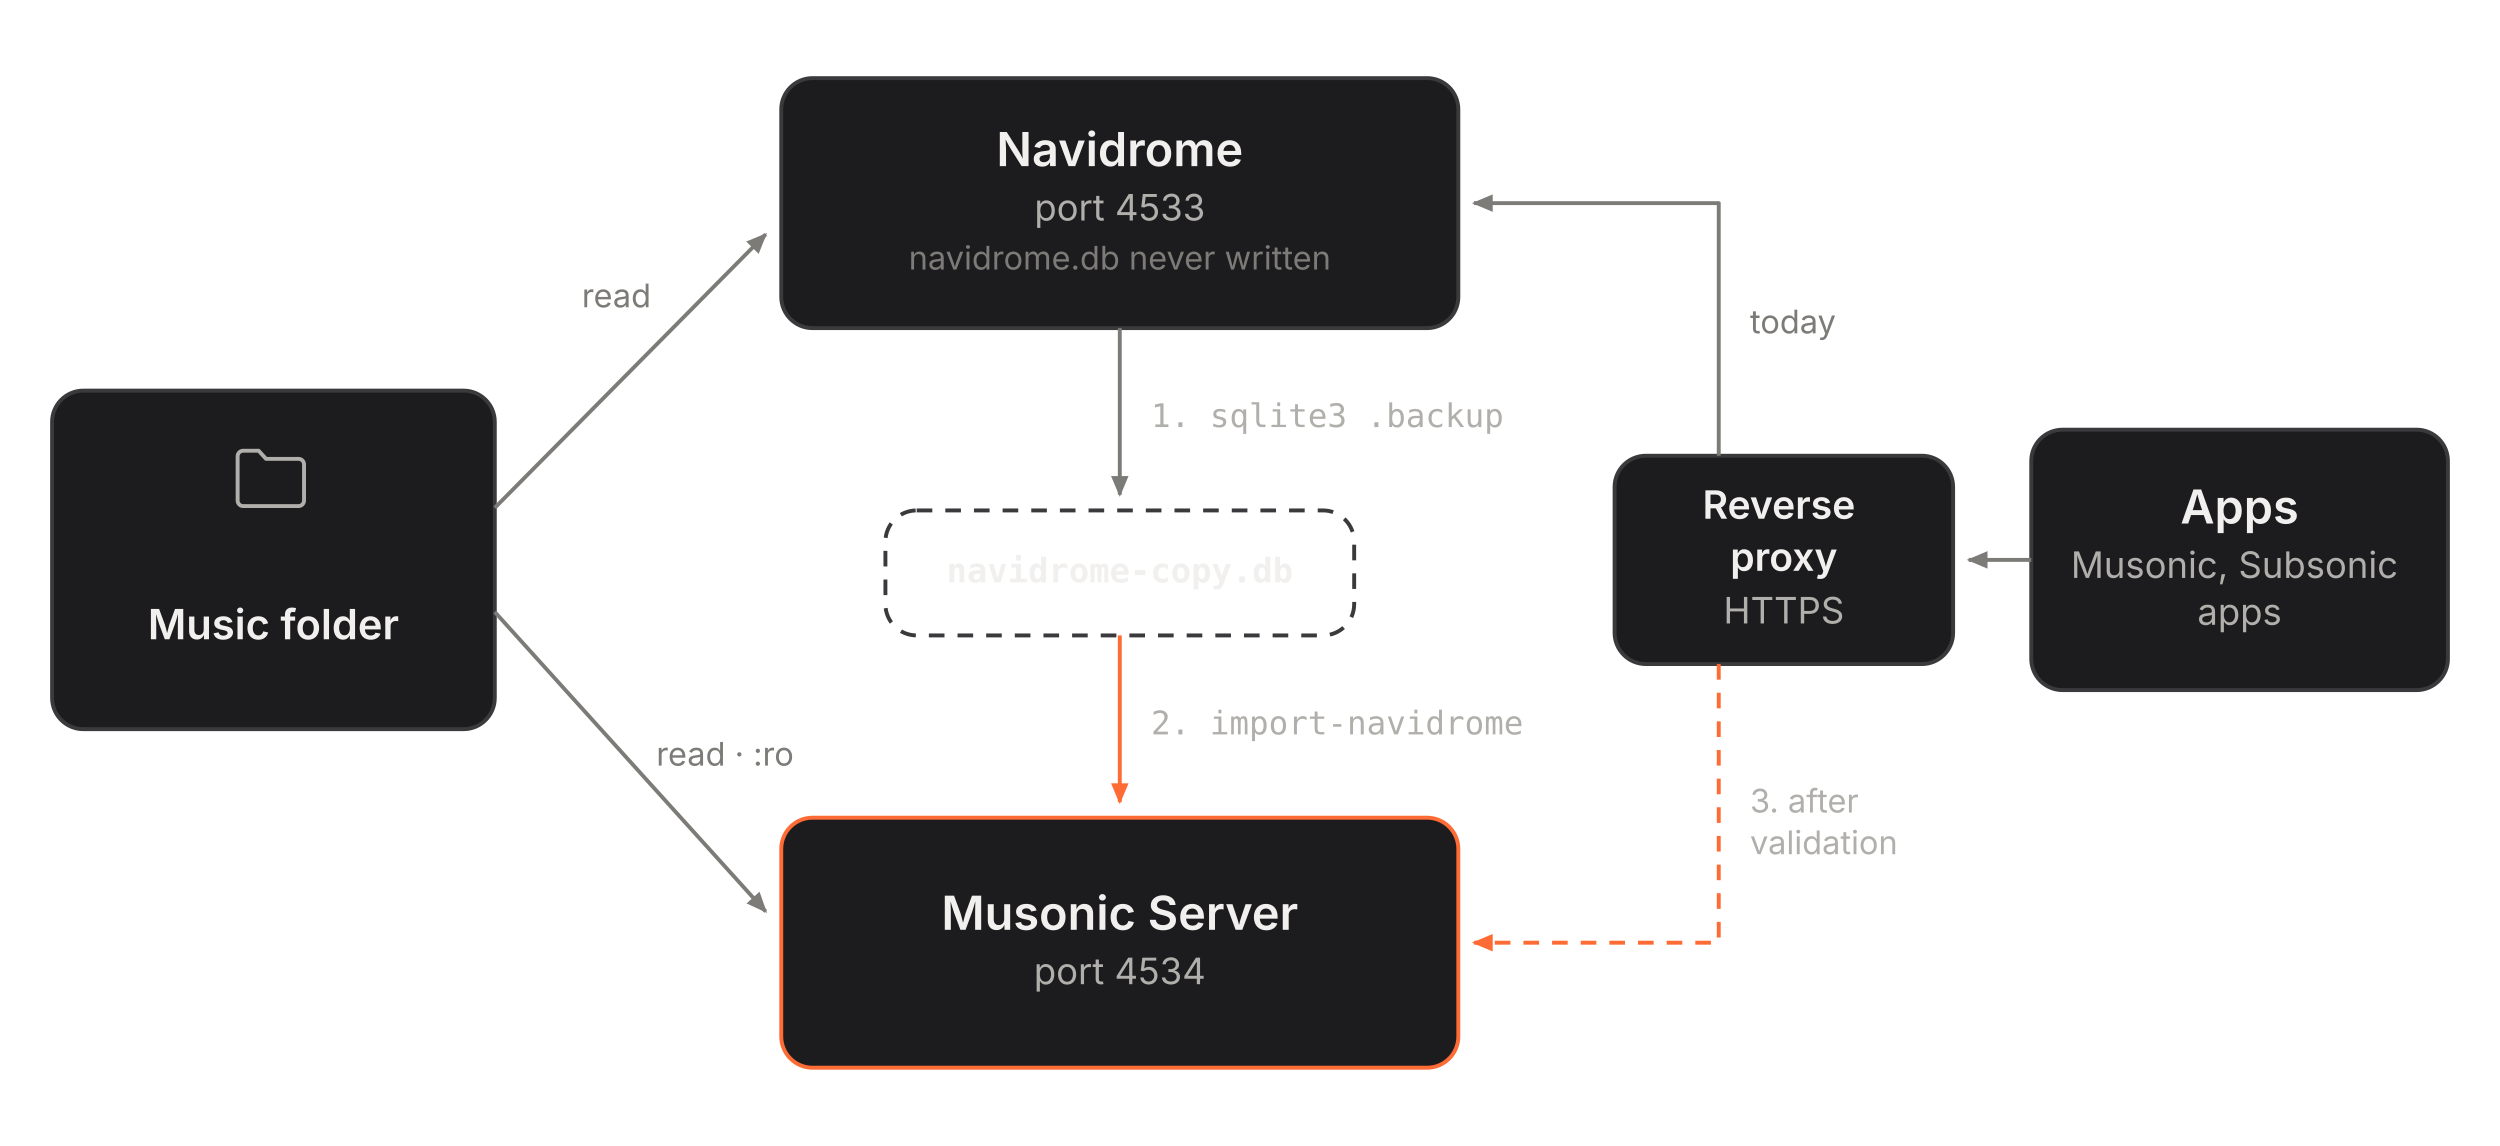
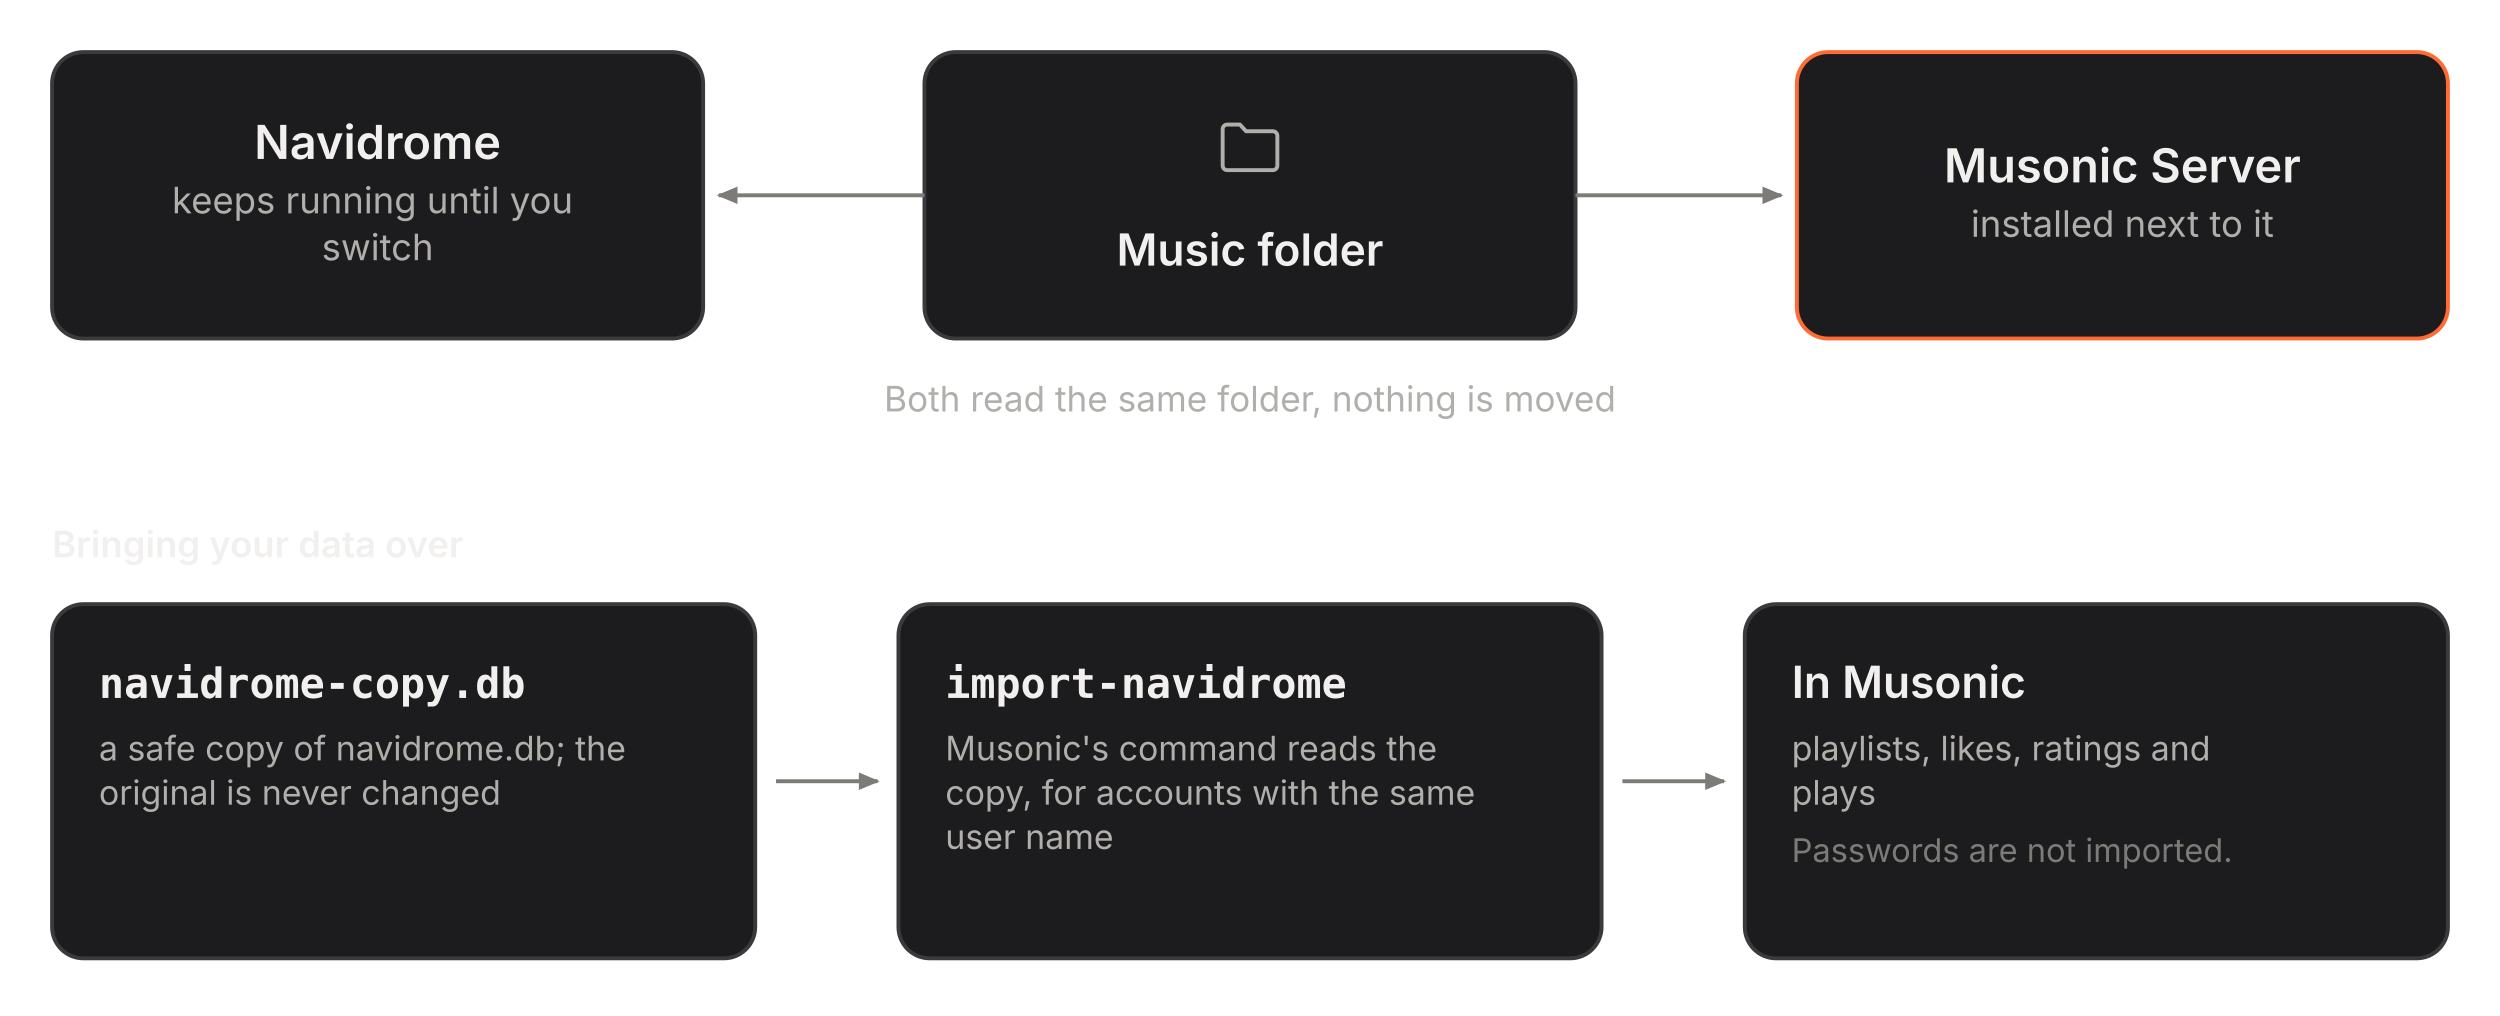
- <svg xmlns="http://www.w3.org/2000/svg" viewBox="0 0 960 440" role="img" aria-labelledby="t d">
+ <svg xmlns="http://www.w3.org/2000/svg" viewBox="0 0 960 390" role="img" aria-labelledby="t d">
  <defs>
    <marker id="ahg" viewBox="0 0 10 10" refX="9" refY="5" markerWidth="8" markerHeight="8" markerUnits="userSpaceOnUse" orient="auto">
      <path d="M0 0.8 L10 5 L0 9.2 Z" fill="#7D7B77" />
    </marker>
    <marker id="aho" viewBox="0 0 10 10" refX="9" refY="5" markerWidth="8" markerHeight="8" markerUnits="userSpaceOnUse" orient="auto">
      <path d="M0 0.8 L10 5 L0 9.2 Z" fill="#FF6B35" />
    </marker>
    <marker id="asg" viewBox="0 0 10 10" refX="1" refY="5" markerWidth="8" markerHeight="8" markerUnits="userSpaceOnUse" orient="auto">
      <path d="M10 0.8 L0 5 L10 9.2 Z" fill="#7D7B77" />
    </marker>
    <marker id="aso" viewBox="0 0 10 10" refX="1" refY="5" markerWidth="8" markerHeight="8" markerUnits="userSpaceOnUse" orient="auto">
      <path d="M10 0.8 L0 5 L10 9.2 Z" fill="#FF6B35" />
    </marker>
  </defs>
-   <rect x="20" y="150" width="170" height="130" rx="12" fill="#1C1C1E" stroke="#3A3A3D" stroke-width="1.5" />
-   <g transform="translate(87 166) scale(1.41667)" fill="none" stroke="#B1AFAB" stroke-width="1.059" stroke-linecap="round" stroke-linejoin="round">
+   <rect x="20" y="20" width="250" height="110" rx="12" fill="#1C1C1E" stroke="#3A3A3D" stroke-width="1.5" />
+   <text x="145" y="61.04" font-family="Inter Variable, Inter, system-ui, sans-serif" font-size="18" fill="#F1F0EE" text-anchor="middle" font-weight="600">Navidrome</text>
+   <text x="145" y="81.92" font-family="Inter Variable, Inter, system-ui, sans-serif" font-size="14" fill="#B1AFAB" text-anchor="middle">
+     <tspan x="145" dy="0">keeps running until you</tspan>
+     <tspan x="145" dy="18">switch</tspan>
+   </text>
+   <rect x="690" y="20" width="250" height="110" rx="12" fill="#1C1C1E" stroke="#FF6B35" stroke-width="1.5" />
+   <text x="815" y="70.04" font-family="Inter Variable, Inter, system-ui, sans-serif" font-size="18" fill="#F1F0EE" text-anchor="middle" font-weight="600">Musonic Server</text>
+   <text x="815" y="90.92" font-family="Inter Variable, Inter, system-ui, sans-serif" font-size="14" fill="#B1AFAB" text-anchor="middle">installed next to it</text>
+   <rect x="355" y="20" width="250" height="110" rx="12" fill="#1C1C1E" stroke="#3A3A3D" stroke-width="1.5" />
+   <g transform="translate(466 42) scale(1.16667)" fill="none" stroke="#B1AFAB" stroke-width="1.286" stroke-linecap="round" stroke-linejoin="round">
    <path d="M3 6.5a1.5 1.5 0 0 1 1.5-1.5h4.2l2 2.2h8.8A1.5 1.5 0 0 1 21 8.7v9.8a1.5 1.5 0 0 1-1.5 1.5h-15A1.5 1.5 0 0 1 3 18.5z" />
  </g>
-   <text x="105" y="245.48" font-family="Inter Variable, Inter, system-ui, sans-serif" font-size="16" fill="#F1F0EE" text-anchor="middle" font-weight="600">Music folder</text>
-   <rect x="300" y="30" width="260" height="96" rx="12" fill="#1C1C1E" stroke="#3A3A3D" stroke-width="1.5" />
-   <text x="430" y="63.79" font-family="Inter Variable, Inter, system-ui, sans-serif" font-size="18" fill="#F1F0EE" text-anchor="middle" font-weight="600">Navidrome</text>
-   <text x="430" y="84.67" font-family="Inter Variable, Inter, system-ui, sans-serif" font-size="14" fill="#B1AFAB" text-anchor="middle">port 4533</text>
-   <text x="430" y="103.5" font-family="Inter Variable, Inter, system-ui, sans-serif" font-size="12.5" fill="#7D7B77" text-anchor="middle">navidrome.db never written</text>
-   <rect x="300" y="314" width="260" height="96" rx="12" fill="#1C1C1E" stroke="#FF6B35" stroke-width="1.5" />
-   <text x="430" y="357.04" font-family="Inter Variable, Inter, system-ui, sans-serif" font-size="18" fill="#F1F0EE" text-anchor="middle" font-weight="600">Musonic Server</text>
-   <text x="430" y="377.92" font-family="Inter Variable, Inter, system-ui, sans-serif" font-size="14" fill="#B1AFAB" text-anchor="middle">port 4534</text>
-   <path d="M190 195 L294 90" fill="none" stroke="#7D7B77" stroke-width="1.5" stroke-linejoin="round" marker-end="url(#ahg)" />
-   <text x="250" y="118" font-family="Inter Variable, Inter, system-ui, sans-serif" font-size="12.5" fill="#7D7B77" text-anchor="end">read</text>
-   <path d="M190 235 L294 350" fill="none" stroke="#7D7B77" stroke-width="1.5" stroke-linejoin="round" marker-end="url(#ahg)" />
-   <text x="252" y="294" font-family="Inter Variable, Inter, system-ui, sans-serif" font-size="12.5" fill="#7D7B77" text-anchor="start">read · :ro</text>
-   <rect x="340" y="196" width="180" height="48" rx="12" fill="none" stroke="#3A3A3D" stroke-width="1.5" stroke-dasharray="6 5" />
-   <text x="430" y="223.64" font-family="JetBrains Mono, ui-monospace, SFMono-Regular, Menlo, Consolas, monospace" font-size="13" fill="#F1F0EE" text-anchor="middle" font-weight="600">navidrome-copy.db</text>
-   <path d="M430 126 L430 190" fill="none" stroke="#7D7B77" stroke-width="1.5" stroke-linejoin="round" marker-end="url(#ahg)" />
-   <text x="442" y="164" font-family="JetBrains Mono, ui-monospace, SFMono-Regular, Menlo, Consolas, monospace" font-size="12.5" fill="#B1AFAB" text-anchor="start">1. sqlite3 .backup</text>
-   <path d="M430 244 L430 308" fill="none" stroke="#FF6B35" stroke-width="1.5" stroke-linejoin="round" marker-end="url(#aho)" />
-   <text x="442" y="282" font-family="JetBrains Mono, ui-monospace, SFMono-Regular, Menlo, Consolas, monospace" font-size="12.5" fill="#B1AFAB" text-anchor="start">2. import-navidrome</text>
-   <rect x="780" y="165" width="160" height="100" rx="12" fill="#1C1C1E" stroke="#3A3A3D" stroke-width="1.5" />
-   <text x="860" y="201.04" font-family="Inter Variable, Inter, system-ui, sans-serif" font-size="18" fill="#F1F0EE" text-anchor="middle" font-weight="600">Apps</text>
-   <text x="860" y="221.92" font-family="Inter Variable, Inter, system-ui, sans-serif" font-size="14" fill="#B1AFAB" text-anchor="middle">
-     <tspan x="860" dy="0">Musonic, Subsonic</tspan>
-     <tspan x="860" dy="18">apps</tspan>
+   <text x="480" y="102" font-family="Inter Variable, Inter, system-ui, sans-serif" font-size="17" fill="#F1F0EE" text-anchor="middle" font-weight="600">Music folder</text>
+   <path d="M355 75 L276 75" fill="none" stroke="#7D7B77" stroke-width="1.5" stroke-linejoin="round" marker-end="url(#ahg)" />
+   <path d="M605 75 L684 75" fill="none" stroke="#7D7B77" stroke-width="1.5" stroke-linejoin="round" marker-end="url(#ahg)" />
+   <text x="480" y="158" font-family="Inter Variable, Inter, system-ui, sans-serif" font-size="13.5" fill="#B1AFAB" text-anchor="middle">Both read the same folder, nothing is moved</text>
+   <text x="20" y="214" font-family="Inter Variable, Inter, system-ui, sans-serif" font-size="14" fill="#F1F0EE" text-anchor="start" font-weight="600">Bringing your data over</text>
+   <rect x="20" y="232" width="270" height="136" rx="12" fill="#1C1C1E" stroke="#3A3A3D" stroke-width="1.5" />
+   <text x="38" y="268" font-family="JetBrains Mono, ui-monospace, SFMono-Regular, Menlo, Consolas, monospace" font-size="16" fill="#F1F0EE" text-anchor="start" font-weight="600">navidrome-copy.db</text>
+   <text x="38" y="292" font-family="Inter Variable, Inter, system-ui, sans-serif" font-size="13" fill="#B1AFAB" text-anchor="start">
+     <tspan x="38" dy="0">a safe copy of navidrome.db; the</tspan>
+     <tspan x="38" dy="17">original is never changed</tspan>
  </text>
-   <rect x="620" y="175" width="130" height="80" rx="12" fill="#1C1C1E" stroke="#3A3A3D" stroke-width="1.5" />
-   <text x="685" y="199.2" font-family="Inter Variable, Inter, system-ui, sans-serif" font-size="15" fill="#F1F0EE" text-anchor="middle" font-weight="600">
-     <tspan x="685" dy="0">Reverse</tspan>
-     <tspan x="685" dy="20">proxy</tspan>
+   <path d="M298 300 L337 300" fill="none" stroke="#7D7B77" stroke-width="1.5" stroke-linejoin="round" marker-end="url(#ahg)" />
+   <rect x="345" y="232" width="270" height="136" rx="12" fill="#1C1C1E" stroke="#3A3A3D" stroke-width="1.5" />
+   <text x="363" y="268" font-family="JetBrains Mono, ui-monospace, SFMono-Regular, Menlo, Consolas, monospace" font-size="16" fill="#F1F0EE" text-anchor="start" font-weight="600">import-navidrome</text>
+   <text x="363" y="292" font-family="Inter Variable, Inter, system-ui, sans-serif" font-size="13" fill="#B1AFAB" text-anchor="start">
+     <tspan x="363" dy="0">Musonic's command reads the</tspan>
+     <tspan x="363" dy="17">copy, for accounts with the same</tspan>
+     <tspan x="363" dy="17">user name</tspan>
  </text>
-   <text x="685" y="239.42" font-family="Inter Variable, Inter, system-ui, sans-serif" font-size="14" fill="#B1AFAB" text-anchor="middle">HTTPS</text>
-   <path d="M780 215 L756 215" fill="none" stroke="#7D7B77" stroke-width="1.5" stroke-linejoin="round" marker-end="url(#ahg)" />
-   <path d="M660 175 L660 78 L566 78" fill="none" stroke="#7D7B77" stroke-width="1.5" stroke-linejoin="round" marker-end="url(#ahg)" />
-   <text x="672" y="128" font-family="Inter Variable, Inter, system-ui, sans-serif" font-size="12.5" fill="#7D7B77" text-anchor="start">today</text>
-   <path d="M660 255 L660 362 L566 362" fill="none" stroke="#FF6B35" stroke-width="1.5" stroke-linejoin="round" stroke-dasharray="6 5" marker-end="url(#aho)" />
-   <text x="672" y="312" font-family="Inter Variable, Inter, system-ui, sans-serif" font-size="12.5" fill="#B1AFAB" text-anchor="start">
-     <tspan x="672" dy="0">3. after</tspan>
-     <tspan x="672" dy="16">validation</tspan>
+   <path d="M623 300 L662 300" fill="none" stroke="#7D7B77" stroke-width="1.5" stroke-linejoin="round" marker-end="url(#ahg)" />
+   <rect x="670" y="232" width="270" height="136" rx="12" fill="#1C1C1E" stroke="#3A3A3D" stroke-width="1.5" />
+   <text x="688" y="268" font-family="Inter Variable, Inter, system-ui, sans-serif" font-size="17" fill="#F1F0EE" text-anchor="start" font-weight="600">In Musonic</text>
+   <text x="688" y="292" font-family="Inter Variable, Inter, system-ui, sans-serif" font-size="13" fill="#B1AFAB" text-anchor="start">
+     <tspan x="688" dy="0">playlists, likes, ratings and</tspan>
+     <tspan x="688" dy="17">plays</tspan>
  </text>
+   <text x="688" y="331" font-family="Inter Variable, Inter, system-ui, sans-serif" font-size="12.5" fill="#7D7B77" text-anchor="start">Passwords are not imported.</text>
</svg>
